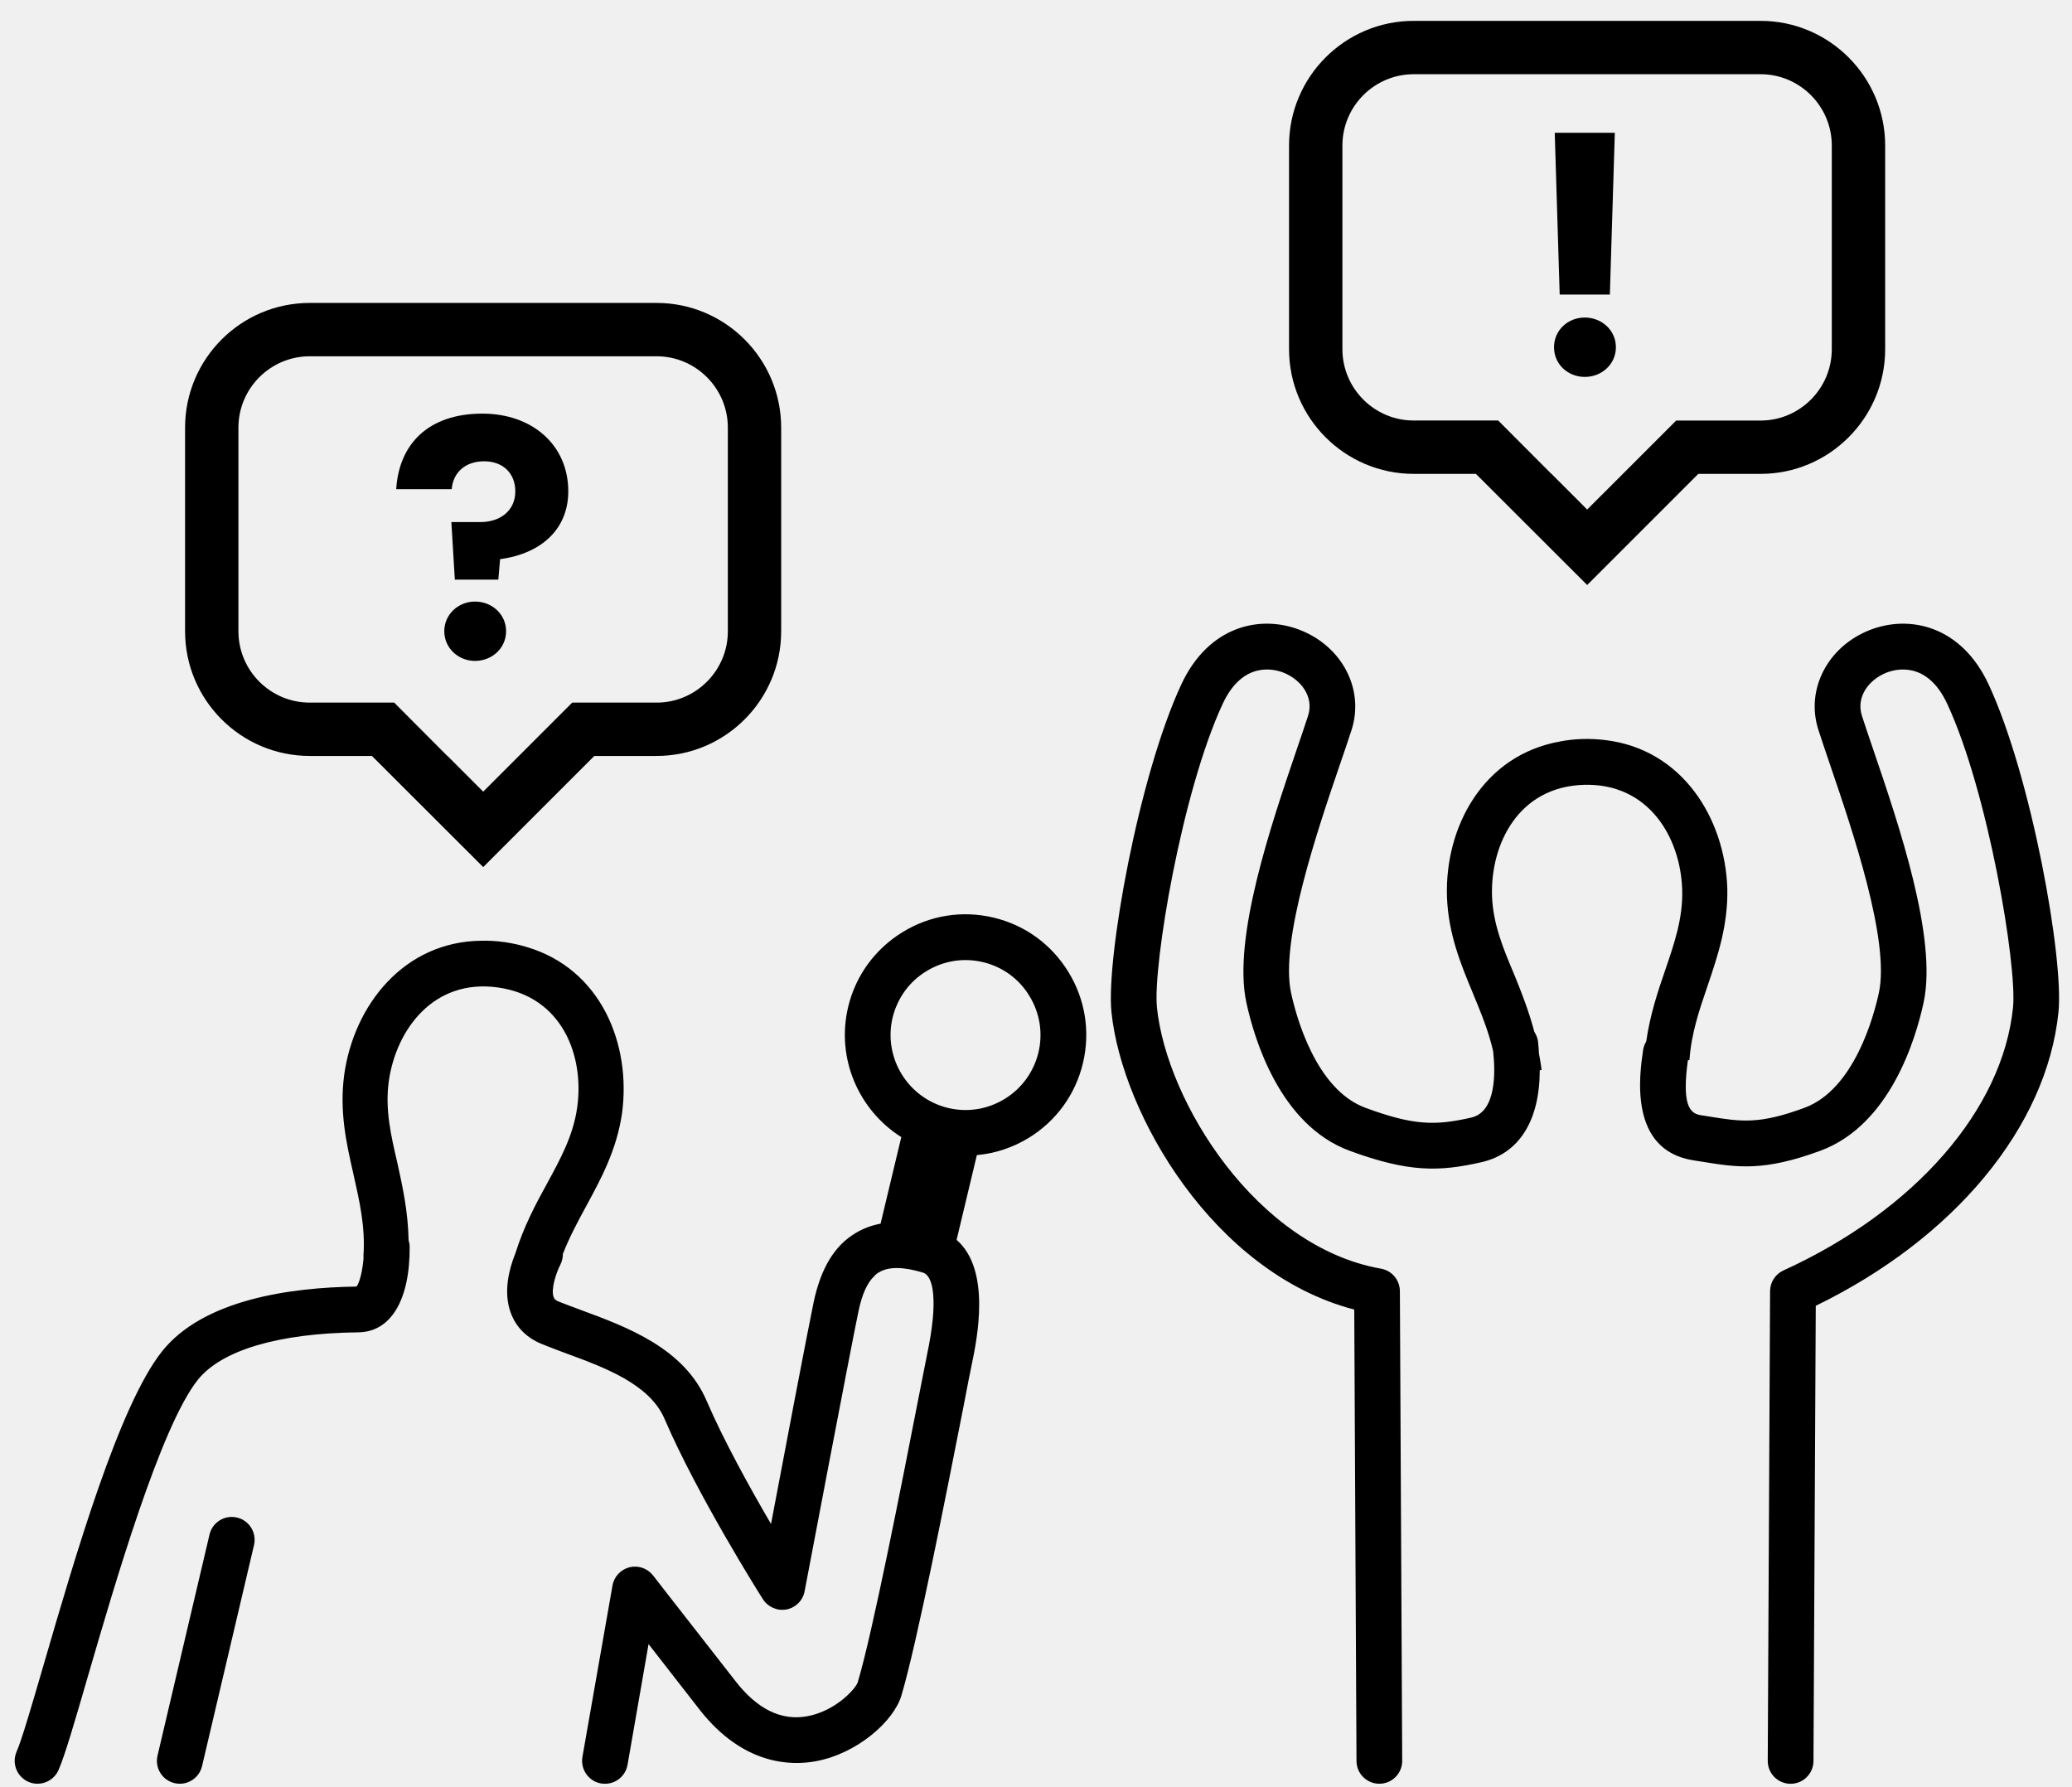
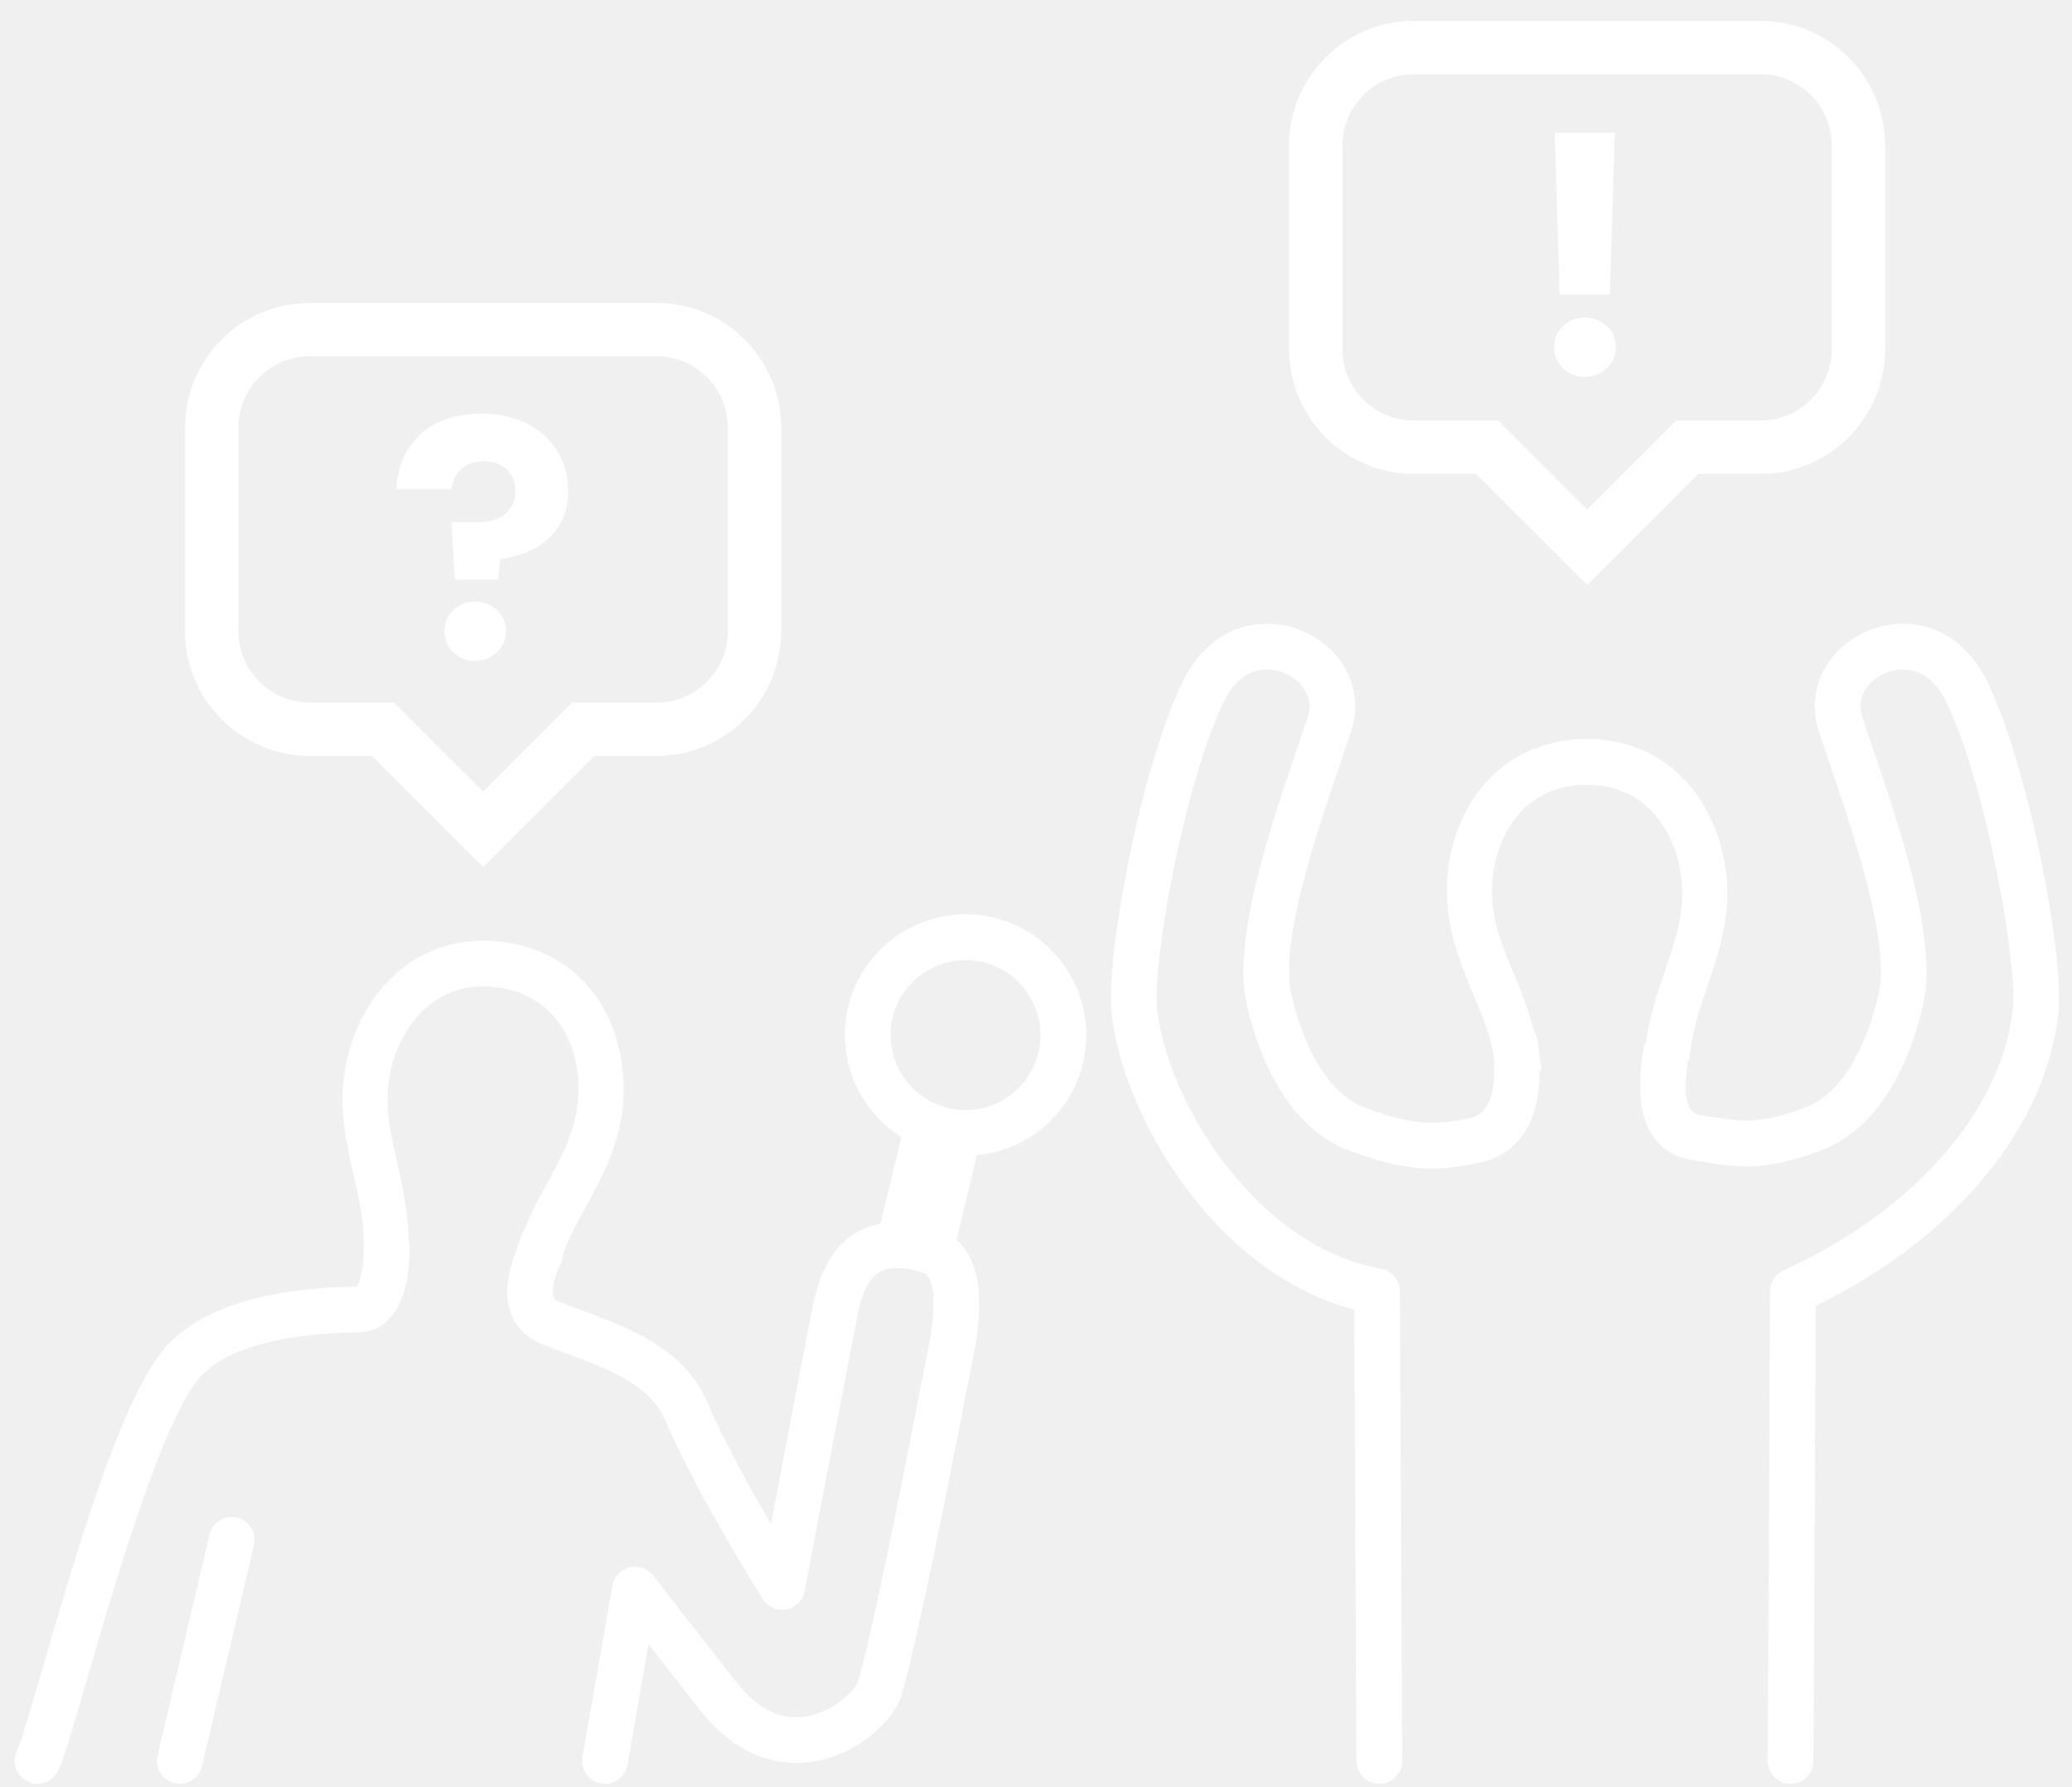
<svg xmlns="http://www.w3.org/2000/svg" viewBox="0 0 87 75" version="1.1">
  <g fill="none" fill-rule="evenodd">
-     <g fill="#000000">
+     <g fill="#FFFFFF">
      <path d="M83.5,28.739 C82.349,26.26 80.164,25.804 78.513,26.451 C76.735,27.148 75.805,28.953 76.352,30.647 C76.486,31.064 76.654,31.553 76.837,32.095 C77.781,34.865 79.362,39.499 78.891,41.683 C78.689,42.62 77.87,45.737 75.767,46.512 C73.863,47.215 73.119,47.096 71.765,46.878 L71.402,46.82 C70.906,46.742 70.629,46.306 70.871,44.514 L70.937,44.51 C71.015,43.385 71.351,42.41 71.701,41.383 C72.123,40.137 72.564,38.843 72.527,37.285 C72.423,34.351 70.632,31.448 67.386,31.071 C67.086,31.034 66.765,31.019 66.443,31.028 C66.11,31.039 65.793,31.073 65.496,31.133 C62.266,31.713 60.66,34.729 60.756,37.657 C60.813,39.208 61.332,40.471 61.84,41.691 C62.173,42.5 62.5,43.277 62.695,44.138 C62.791,45.006 62.834,46.682 61.775,46.923 C60.255,47.269 59.356,47.257 57.332,46.512 C55.231,45.739 54.41,42.62 54.209,41.682 C53.738,39.498 55.318,34.861 56.264,32.09 C56.45,31.55 56.616,31.062 56.75,30.647 C57.295,28.952 56.365,27.148 54.587,26.451 C52.934,25.803 50.752,26.26 49.6,28.739 C47.801,32.602 46.439,40.245 46.668,42.491 C47.106,46.767 50.955,53.444 56.863,54.984 L56.957,73.937 C56.959,74.466 57.389,74.892 57.916,74.892 L57.922,74.892 C58.451,74.89 58.879,74.457 58.876,73.927 L58.779,54.207 C58.775,53.743 58.443,53.347 57.986,53.267 C52.757,52.344 48.982,46.255 48.578,42.297 C48.4,40.551 49.619,33.247 51.34,29.549 C52.182,27.739 53.501,28.089 53.885,28.239 C54.602,28.519 55.188,29.235 54.922,30.059 C54.79,30.464 54.627,30.942 54.446,31.472 C53.373,34.622 51.75,39.383 52.332,42.087 C52.657,43.599 53.731,47.233 56.668,48.316 C59.15,49.229 60.431,49.199 62.2,48.797 C63.793,48.435 64.649,47.046 64.652,44.933 L64.727,44.928 C64.705,44.687 64.658,44.465 64.619,44.237 C64.606,44.067 64.602,43.904 64.579,43.726 C64.558,43.576 64.502,43.441 64.424,43.323 C64.194,42.45 63.884,41.663 63.592,40.945 C63.125,39.842 62.686,38.803 62.647,37.598 C62.587,35.432 63.759,33.038 66.495,32.952 C69.239,32.866 70.565,35.182 70.632,37.347 C70.671,38.552 70.298,39.62 69.916,40.741 C69.606,41.637 69.282,42.615 69.122,43.728 C69.057,43.835 69.01,43.957 68.991,44.089 C68.839,45.129 68.376,48.292 71.107,48.718 L71.461,48.774 C72.963,49.017 74.053,49.191 76.432,48.316 C79.373,47.232 80.444,43.599 80.77,42.088 C81.352,39.384 79.729,34.626 78.657,31.477 C78.475,30.946 78.313,30.467 78.181,30.059 C77.914,29.236 78.5,28.52 79.215,28.24 C79.6,28.089 80.919,27.74 81.76,29.55 C83.482,33.248 84.7,40.552 84.524,42.298 C84.085,46.599 80.391,50.829 74.885,53.34 C74.544,53.495 74.325,53.834 74.323,54.209 L74.225,73.929 C74.221,74.459 74.65,74.891 75.18,74.894 L75.184,74.894 C75.712,74.894 76.142,74.468 76.145,73.939 L76.241,54.824 C82.056,51.999 85.94,47.318 86.432,42.494 C86.661,40.245 85.298,32.603 83.5,28.739 L83.5,28.739 Z" />
      <path d="M13.005,31.739 L15.617,31.739 L20.289,36.405 L24.954,31.739 L27.571,31.739 C30.452,31.739 32.8,29.391 32.8,26.505 L32.8,17.954 C32.8,15.067 30.452,12.719 27.571,12.719 L13.005,12.719 C10.118,12.719 7.771,15.067 7.771,17.954 L7.771,26.505 C7.771,29.391 10.118,31.739 13.005,31.739 L13.005,31.739 Z M10.011,17.954 C10.011,16.303 11.355,14.959 13.005,14.959 L27.571,14.959 C29.217,14.959 30.561,16.303 30.561,17.954 L30.561,26.505 C30.561,28.156 29.217,29.5 27.571,29.5 L24.026,29.5 L20.289,33.238 L18.792,31.74 L18.784,31.74 L16.552,29.5 L13.005,29.5 C11.355,29.5 10.011,28.156 10.011,26.505 L10.011,17.954 L10.011,17.954 Z" />
      <path d="M19.945,25.257 C19.249,25.257 18.655,25.79 18.655,26.503 C18.655,27.214 19.249,27.749 19.945,27.749 C20.657,27.749 21.25,27.214 21.25,26.503 C21.25,25.79 20.657,25.257 19.945,25.257 L19.945,25.257 Z" />
      <path d="M20.331,19.368 C21.117,19.368 21.637,19.872 21.637,20.629 C21.637,21.445 20.999,21.92 20.168,21.92 L18.952,21.92 L19.098,24.337 L20.924,24.337 L20.998,23.477 C22.748,23.24 23.861,22.201 23.861,20.629 C23.861,18.671 22.332,17.366 20.256,17.366 C18,17.366 16.754,18.627 16.636,20.54 L18.967,20.54 C19.024,19.828 19.544,19.368 20.331,19.368 L20.331,19.368 Z" />
      <path d="M59.36,19.896 L61.971,19.896 L66.643,24.562 L71.309,19.896 L73.926,19.896 C76.805,19.896 79.155,17.547 79.155,14.661 L79.155,6.111 C79.155,3.225 76.805,0.876 73.926,0.876 L59.36,0.876 C56.473,0.876 54.125,3.225 54.125,6.111 L54.125,14.661 C54.125,17.548 56.474,19.896 59.36,19.896 L59.36,19.896 Z M56.366,6.111 C56.366,4.46 57.71,3.116 59.36,3.116 L73.926,3.116 C75.571,3.116 76.914,4.46 76.914,6.111 L76.914,14.661 C76.914,16.313 75.57,17.657 73.926,17.657 L70.381,17.657 L66.643,21.394 L65.147,19.896 L65.14,19.896 L62.907,17.656 L59.36,17.656 C57.71,17.656 56.366,16.312 56.366,14.66 L56.366,6.111 L56.366,6.111 Z" />
      <path d="M66.543,15.825 C67.255,15.825 67.849,15.291 67.849,14.579 C67.849,13.867 67.255,13.332 66.543,13.332 C65.831,13.332 65.251,13.867 65.251,14.579 C65.251,15.291 65.831,15.825 66.543,15.825 L66.543,15.825 Z" />
      <path d="M67.595,12.369 L67.804,5.575 L65.281,5.575 L65.489,12.369 L67.595,12.369 Z" />
      <path d="M9.952,63.716 C9.431,63.593 8.918,63.915 8.797,64.43 L6.614,73.712 C6.493,74.228 6.812,74.745 7.328,74.866 C7.403,74.884 7.476,74.892 7.55,74.892 C7.985,74.892 8.38,74.594 8.484,74.151 L10.666,64.87 C10.786,64.354 10.468,63.837 9.952,63.716 L9.952,63.716 Z" />
      <path d="M41.718,38.526 C40.399,38.213 39.042,38.43 37.89,39.141 C36.738,39.851 35.925,40.965 35.611,42.284 C35.099,44.446 36.06,46.616 37.844,47.742 L36.974,51.377 C36.597,51.447 36.25,51.576 35.931,51.768 C35.042,52.293 34.466,53.246 34.164,54.673 C33.935,55.768 32.962,60.862 32.374,63.985 C31.501,62.494 30.388,60.484 29.672,58.82 C28.724,56.599 26.324,55.716 24.405,55.006 C24.078,54.884 23.764,54.77 23.476,54.654 C23.289,54.583 23.265,54.507 23.245,54.455 C23.13,54.141 23.336,53.476 23.522,53.111 C23.602,52.96 23.633,52.803 23.635,52.646 C23.905,51.952 24.248,51.312 24.609,50.649 C25.235,49.493 25.89,48.293 26.117,46.751 C26.512,43.842 25.239,40.677 22.102,39.757 C21.813,39.669 21.498,39.6 21.18,39.555 C20.85,39.509 20.531,39.49 20.229,39.497 C16.946,39.522 14.854,42.224 14.453,45.125 C14.245,46.663 14.543,47.996 14.837,49.284 C15.093,50.43 15.352,51.515 15.258,52.767 L15.269,52.768 C15.23,53.313 15.109,53.845 14.969,54.018 C12.185,54.055 8.527,54.563 6.796,56.748 C4.999,59.017 3.175,65.284 1.843,69.86 C1.345,71.571 0.915,73.049 0.698,73.543 C0.484,74.03 0.706,74.597 1.19,74.81 C1.315,74.866 1.446,74.892 1.577,74.892 C1.945,74.892 2.298,74.678 2.456,74.319 C2.724,73.71 3.128,72.321 3.686,70.399 C4.827,66.479 6.737,59.916 8.299,57.942 C9.293,56.689 11.69,55.977 15.047,55.939 C16.412,55.924 17.217,54.577 17.201,52.338 C17.199,52.245 17.181,52.156 17.156,52.069 C17.135,50.87 16.9,49.807 16.689,48.845 C16.417,47.68 16.16,46.581 16.326,45.387 C16.633,43.241 18.193,41.081 20.904,41.459 C23.623,41.838 24.538,44.346 24.236,46.492 C24.07,47.686 23.522,48.676 22.957,49.715 C22.486,50.569 21.99,51.507 21.643,52.614 C21.633,52.64 21.623,52.663 21.614,52.69 C21.39,53.259 21.122,54.232 21.442,55.108 C21.659,55.716 22.118,56.177 22.758,56.433 C23.067,56.561 23.399,56.683 23.738,56.81 C25.396,57.418 27.283,58.116 27.904,59.575 C29.273,62.763 31.917,66.967 32.031,67.14 C32.242,67.472 32.633,67.645 33.023,67.575 C33.408,67.498 33.716,67.197 33.785,66.806 C33.805,66.704 35.718,56.618 36.045,55.062 C36.191,54.352 36.41,53.866 36.698,53.591 C36.761,53.513 36.832,53.462 36.91,53.418 C37.311,53.175 37.933,53.181 38.752,53.431 C38.873,53.462 39.136,53.629 39.187,54.41 C39.226,54.916 39.174,55.697 38.924,56.881 C38.855,57.221 38.721,57.899 38.547,58.795 C37.882,62.2 36.641,68.548 36.014,70.635 C35.93,70.897 35.085,71.851 33.869,72.063 C32.793,72.249 31.796,71.755 30.898,70.604 C27.967,66.854 27.418,66.143 27.418,66.143 C27.18,65.843 26.797,65.714 26.426,65.804 C26.061,65.9 25.78,66.2 25.717,66.572 L24.455,73.766 C24.365,74.291 24.717,74.79 25.236,74.88 C25.293,74.886 25.35,74.893 25.402,74.893 C25.861,74.893 26.265,74.567 26.349,74.099 L27.232,69.03 C27.744,69.683 28.441,70.579 29.381,71.789 C31.206,74.118 33.222,74.143 34.265,73.945 C36.013,73.618 37.535,72.256 37.849,71.187 C38.501,69.011 39.756,62.604 40.435,59.161 C40.601,58.285 40.736,57.606 40.806,57.273 C41.023,56.223 41.624,53.324 40.166,52.057 L41.017,48.498 C41.785,48.428 42.522,48.185 43.193,47.776 C44.351,47.065 45.158,45.951 45.472,44.633 C45.784,43.314 45.568,41.957 44.858,40.805 C44.148,39.646 43.034,38.84 41.718,38.526 L41.718,38.526 Z M43.604,44.184 C43.405,45.004 42.906,45.695 42.19,46.136 C41.473,46.577 40.628,46.713 39.815,46.52 C38.125,46.117 37.077,44.415 37.479,42.725 C37.678,41.913 38.176,41.215 38.893,40.779 C39.61,40.337 40.455,40.203 41.268,40.395 C42.086,40.587 42.786,41.093 43.219,41.81 C43.661,42.526 43.797,43.372 43.604,44.184 L43.604,44.184 Z" />
    </g>
  </g>
</svg>
